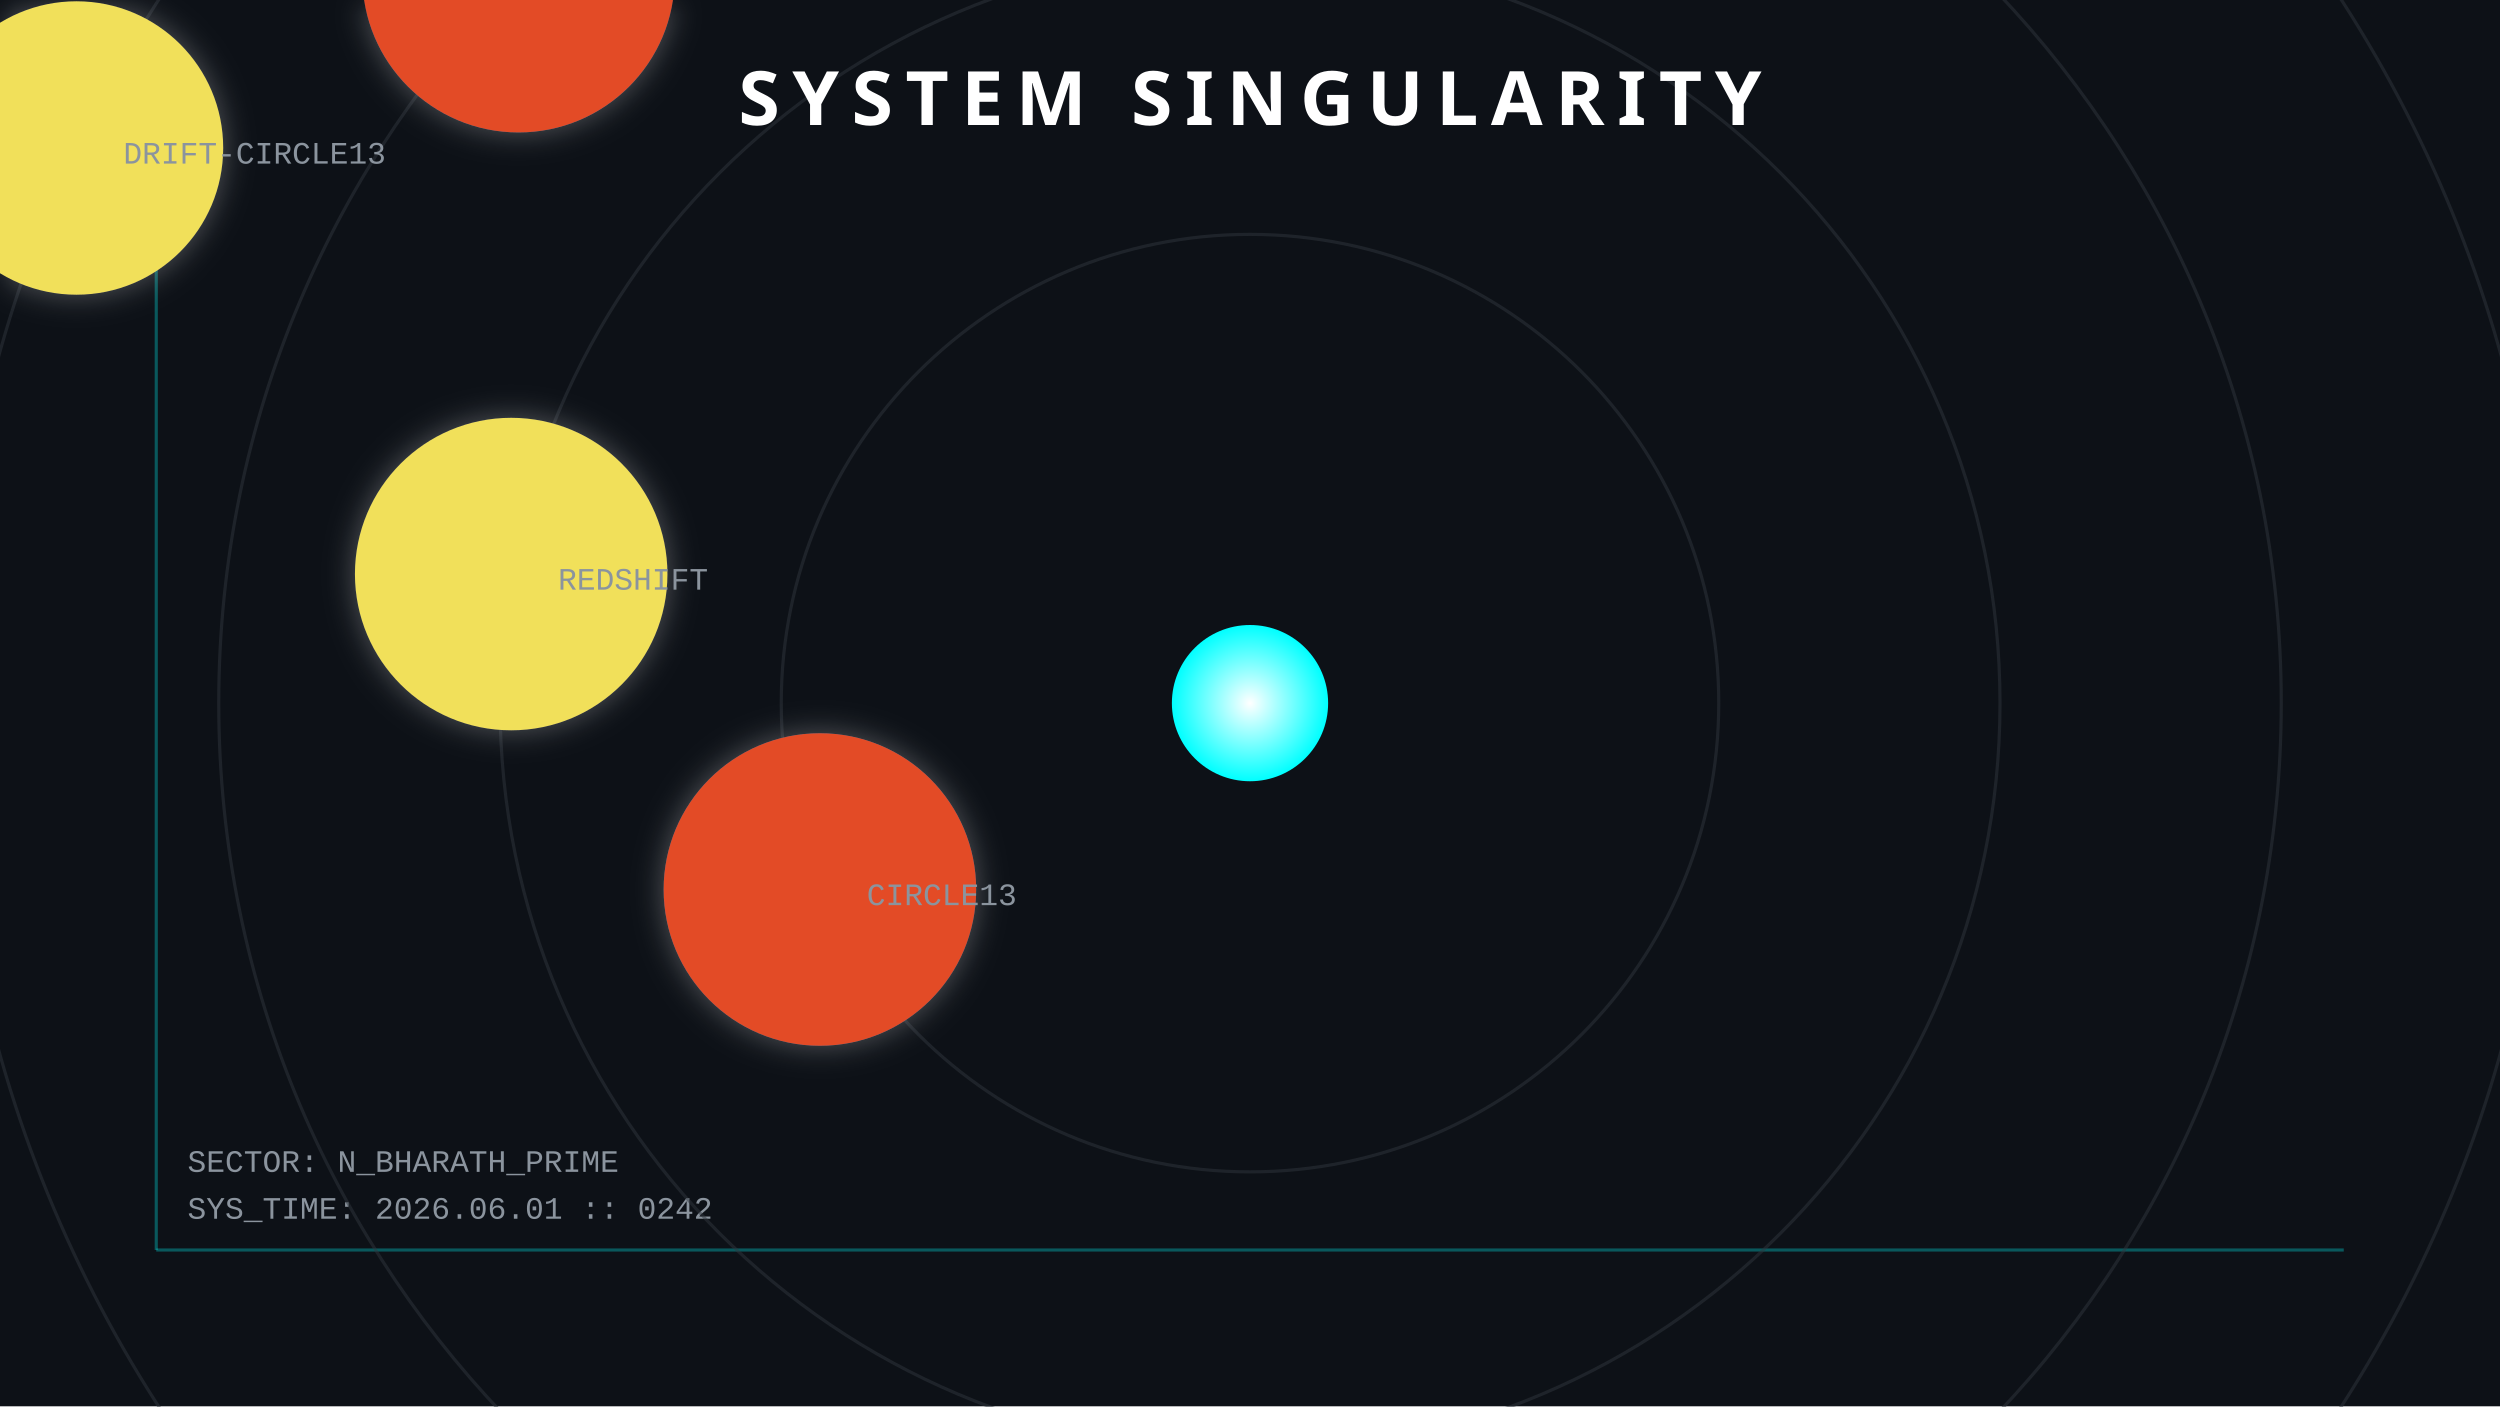
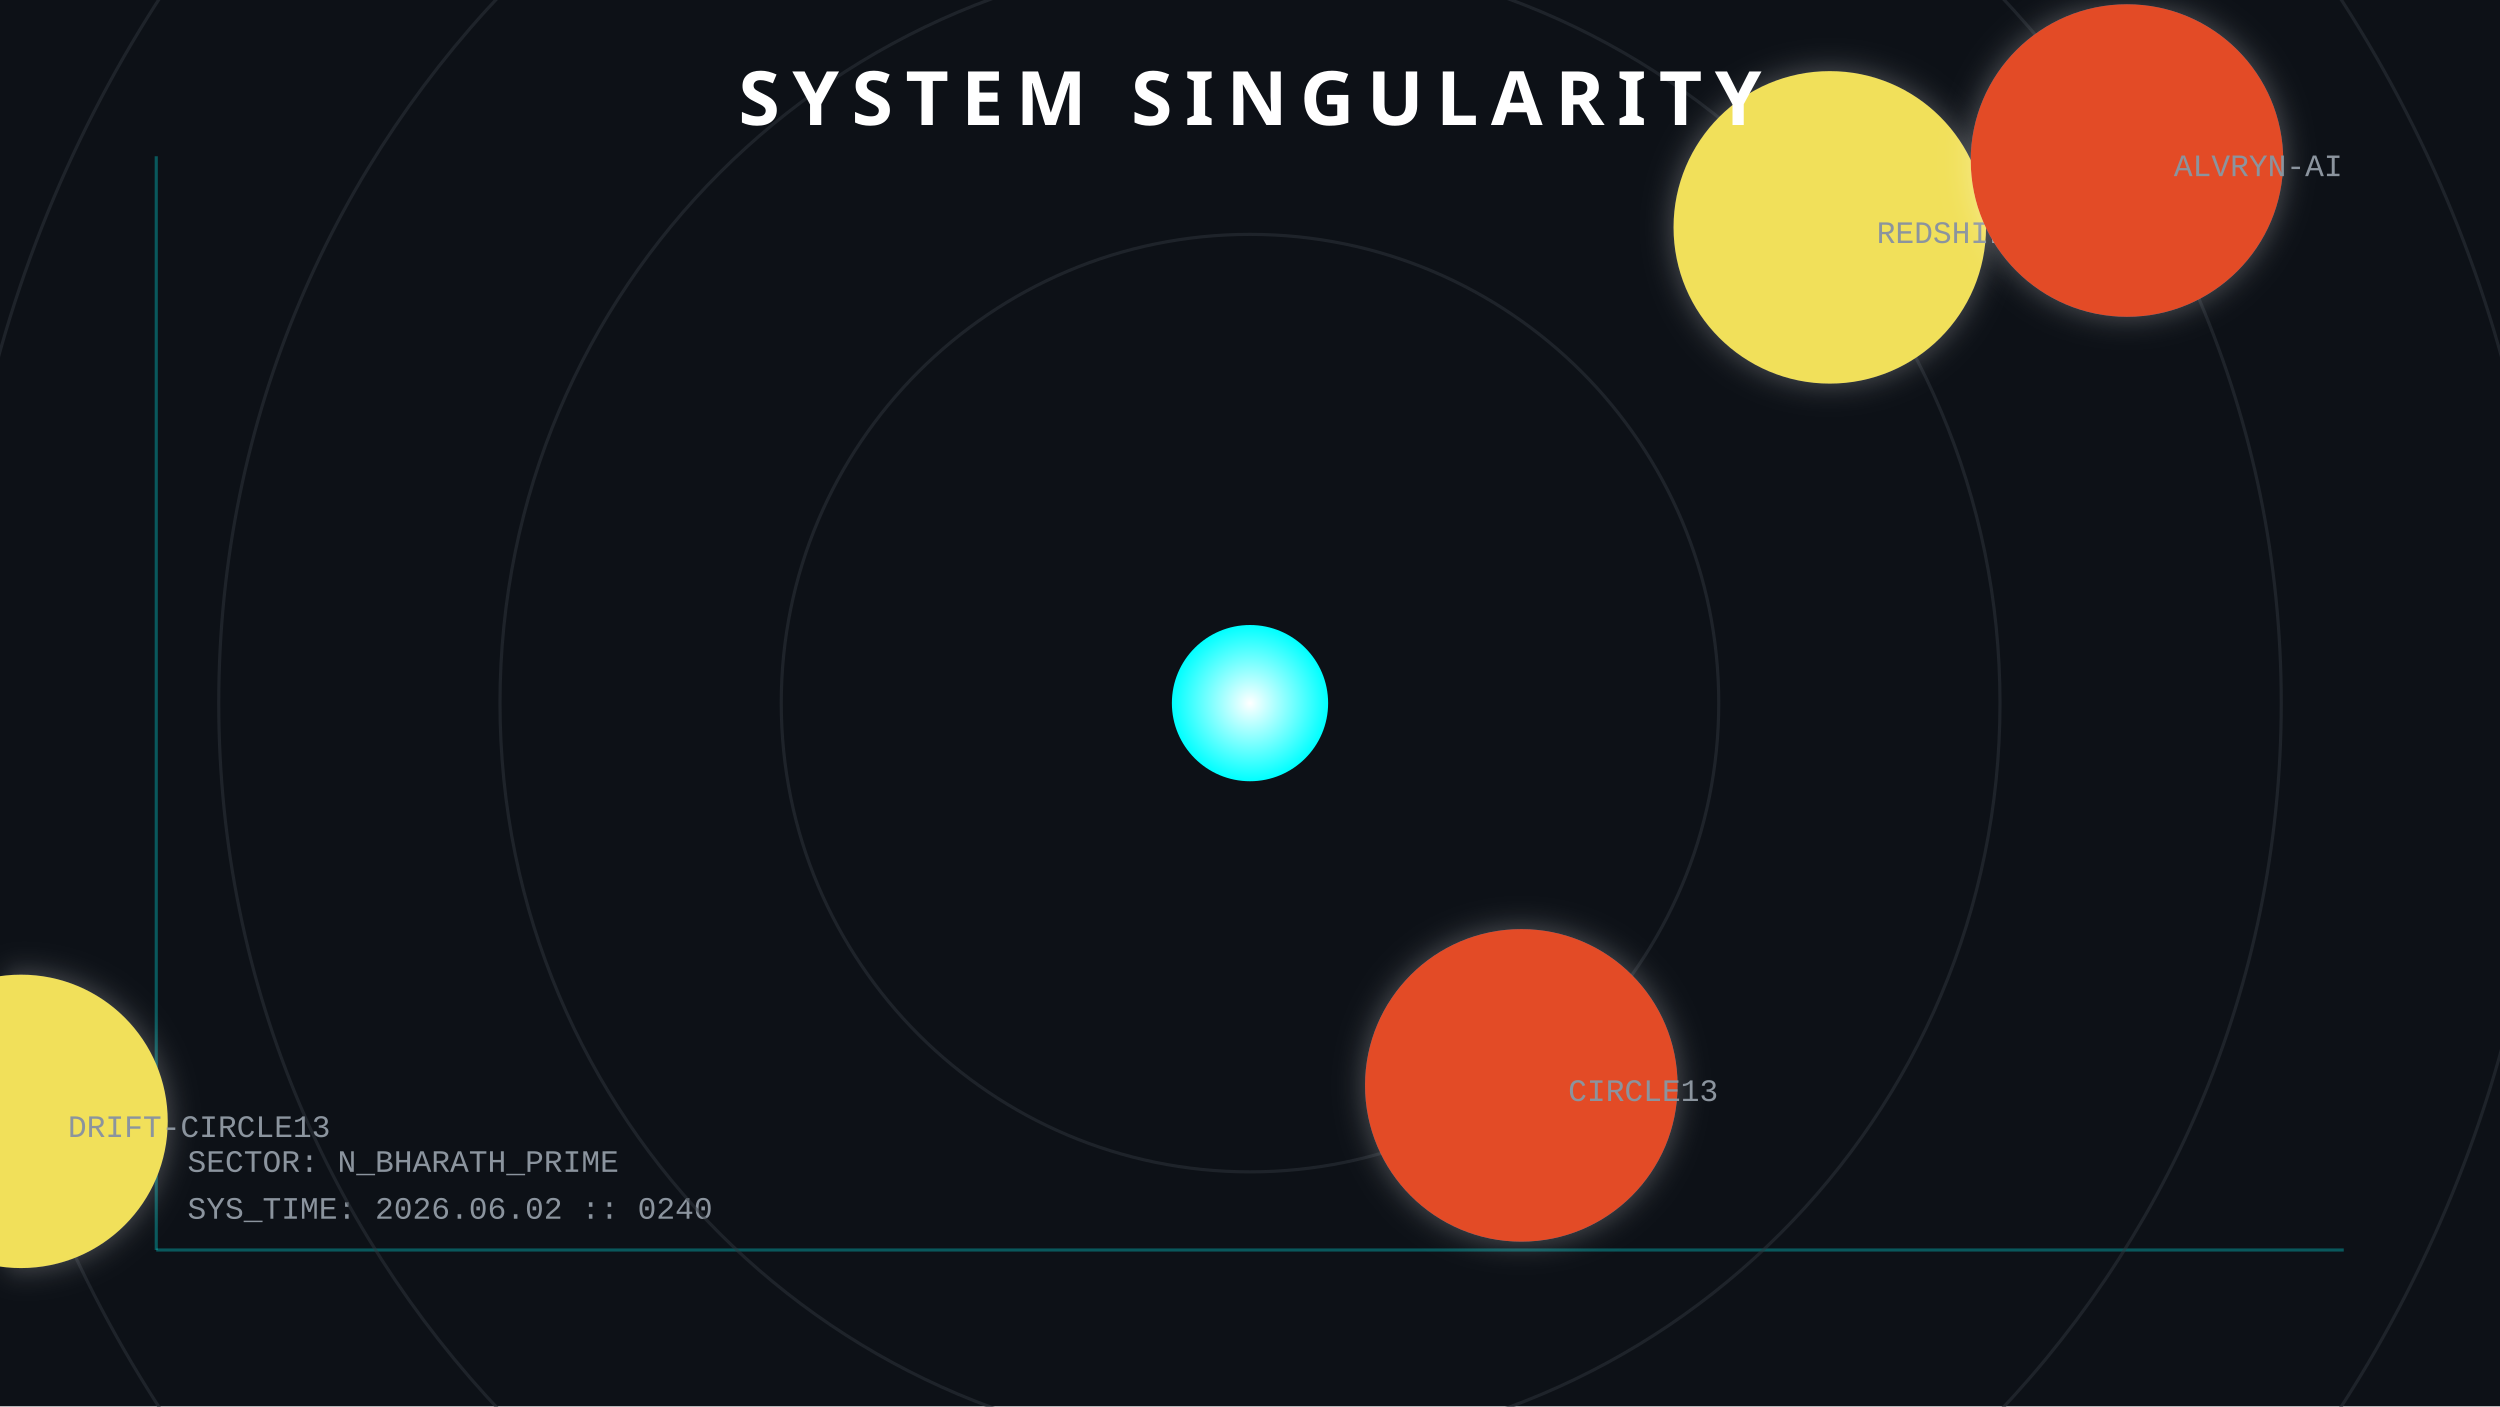
<svg xmlns="http://www.w3.org/2000/svg" width="800" height="450">
  <style>
        .orbit { fill: none; stroke: #30363d; stroke-width: 1; opacity: 0.5; }
        .planet { filter: drop-shadow(0 0 5px rgba(255,255,255,0.3)); }
        .text { font-family: 'Courier New', monospace; fill: #8b949e; font-size: 10px; }
        .title { font-family: sans-serif; fill: white; font-weight: bold; font-size: 24px; letter-spacing: 4px; }
        .hud-line { stroke: #00ffff; stroke-width: 1; opacity: 0.3; }
        
        /* ANIMATIONS */
        @keyframes pulse { 0% { r: 25; opacity: 0.8; } 50% { r: 30; opacity: 0.4; } 100% { r: 25; opacity: 0.8; } }
        .sun { animation: pulse 4s infinite; }
    </style>
  <rect width="100%" height="100%" fill="#0d1117" />
  <line x1="50" y1="50" x2="50" y2="400" class="hud-line" />
  <line x1="50" y1="400" x2="750" y2="400" class="hud-line" />
-   <text x="60" y="390" class="text">SYS_TIME: 2026.06.01 :: 0242</text>
+   <text x="60" y="390" class="text">SYS_TIME: 2026.06.02 :: 0240</text>
  <text x="60" y="375" class="text">SECTOR: N_BHARATH_PRIME</text>
  <circle cx="400" cy="225" r="25" fill="url(#grad1)" class="sun" />
  <defs>
    <radialGradient id="grad1" cx="50%" cy="50%" r="50%" fx="50%" fy="50%">
      <stop offset="0%" style="stop-color:white;stop-opacity:1" />
      <stop offset="100%" style="stop-color:#00ffff;stop-opacity:1" />
    </radialGradient>
  </defs>
  <circle cx="400" cy="225" r="150.0" class="orbit" />
-   <circle cx="262.367" cy="284.641" r="50" fill="#e34c26" class="planet" />
-   <text x="277.367" y="289.641" class="text" fill="white">CIRCLE13</text>
+   <circle cx="486.818" cy="347.322" r="50" fill="#e34c26" class="planet" />
+   <text x="501.818" y="352.322" class="text" fill="white">CIRCLE13</text>
  <circle cx="400" cy="225" r="240.0" class="orbit" />
-   <circle cx="163.58" cy="183.699" r="50" fill="#f1e05a" class="planet" />
-   <text x="178.58" y="188.699" class="text" fill="white">REDSHIFT</text>
+   <circle cx="585.533" cy="72.758" r="50" fill="#f1e05a" class="planet" />
+   <text x="600.533" y="77.758" class="text" fill="white">REDSHIFT</text>
  <circle cx="400" cy="225" r="330.0" class="orbit" />
-   <circle cx="165.932" cy="-7.62" r="50" fill="#e34c26" class="planet" />
-   <text x="180.932" y="-2.62" class="text" fill="white">ALVRYN-AI</text>
+   <circle cx="680.629" cy="51.371" r="50" fill="#e34c26" class="planet" />
+   <text x="695.629" y="56.371" class="text" fill="white">ALVRYN-AI</text>
  <circle cx="400" cy="225" r="415.422" class="orbit" />
-   <circle cx="24.474" cy="47.36" r="46.948" fill="#f1e05a" class="planet" />
-   <text x="39.474" y="52.36" class="text" fill="white">DRIFT-CIRCLE13</text>
+   <circle cx="6.728" cy="358.838" r="46.948" fill="#f1e05a" class="planet" />
+   <text x="21.728" y="363.838" class="text" fill="white">DRIFT-CIRCLE13</text>
  <circle cx="400" cy="225" r="461.81" class="orbit" />
-   <circle cx="656.962" cy="608.717" r="20.925" fill="#2b7489" class="planet" />
-   <text x="671.962" y="613.717" class="text" fill="white">DSATM-EXAM-SYSTEM-</text>
+   <circle cx="637.484" cy="621.068" r="20.925" fill="#2b7489" class="planet" />
+   <text x="652.484" y="626.068" class="text" fill="white">DSATM-EXAM-SYSTEM-</text>
  <circle cx="400" cy="225" r="504.927" class="orbit" />
-   <circle cx="164.417" cy="-221.601" r="18.745" fill="#8b949e" class="planet" />
-   <text x="179.417" y="-216.601" class="text" fill="white">NBHARATH1306</text>
+   <circle cx="319.572" cy="-273.48" r="18.745" fill="#8b949e" class="planet" />
+   <text x="334.572" y="-268.48" class="text" fill="white">NBHARATH1306</text>
  <circle cx="400" cy="225" r="547.159" class="orbit" />
-   <circle cx="-84.685" cy="478.898" r="18.155" fill="#e34c26" class="planet" />
-   <text x="-69.685" y="483.898" class="text" fill="white">WEBSITE-EQUDATOR-TRADING-PLATFORM</text>
+   <circle cx="845.962" cy="-92.019" r="18.155" fill="#e34c26" class="planet" />
+   <text x="860.962" y="-87.019" class="text" fill="white">WEBSITE-EQUDATOR-TRADING-PLATFORM</text>
  <circle cx="400" cy="225" r="577.992" class="orbit" />
-   <circle cx="95.79" cy="716.458" r="10.555" fill="#8b949e" class="planet" />
-   <text x="110.79" y="721.458" class="text" fill="white">FLASK</text>
+   <circle cx="883.318" cy="-91.984" r="10.555" fill="#8b949e" class="planet" />
+   <text x="898.318" y="-86.984" class="text" fill="white">FLASK</text>
  <circle cx="400" cy="225" r="608.265" class="orbit" />
-   <circle cx="940.379" cy="-54.243" r="10.182" fill="#8b949e" class="planet" />
-   <text x="955.379" y="-49.243" class="text" fill="white">HCF-INTERNSHIP</text>
+   <circle cx="300.224" cy="825.026" r="10.182" fill="#8b949e" class="planet" />
+   <text x="315.224" y="830.026" class="text" fill="white">HCF-INTERNSHIP</text>
  <circle cx="400" cy="225" r="637.134" class="orbit" />
-   <circle cx="407.258" cy="862.093" r="9.246" fill="#8b949e" class="planet" />
+   <circle cx="-48.534" cy="677.501" r="9.246" fill="#8b949e" class="planet" />
  <text x="400" y="40" text-anchor="middle" class="title">SYSTEM SINGULARITY</text>
</svg>
